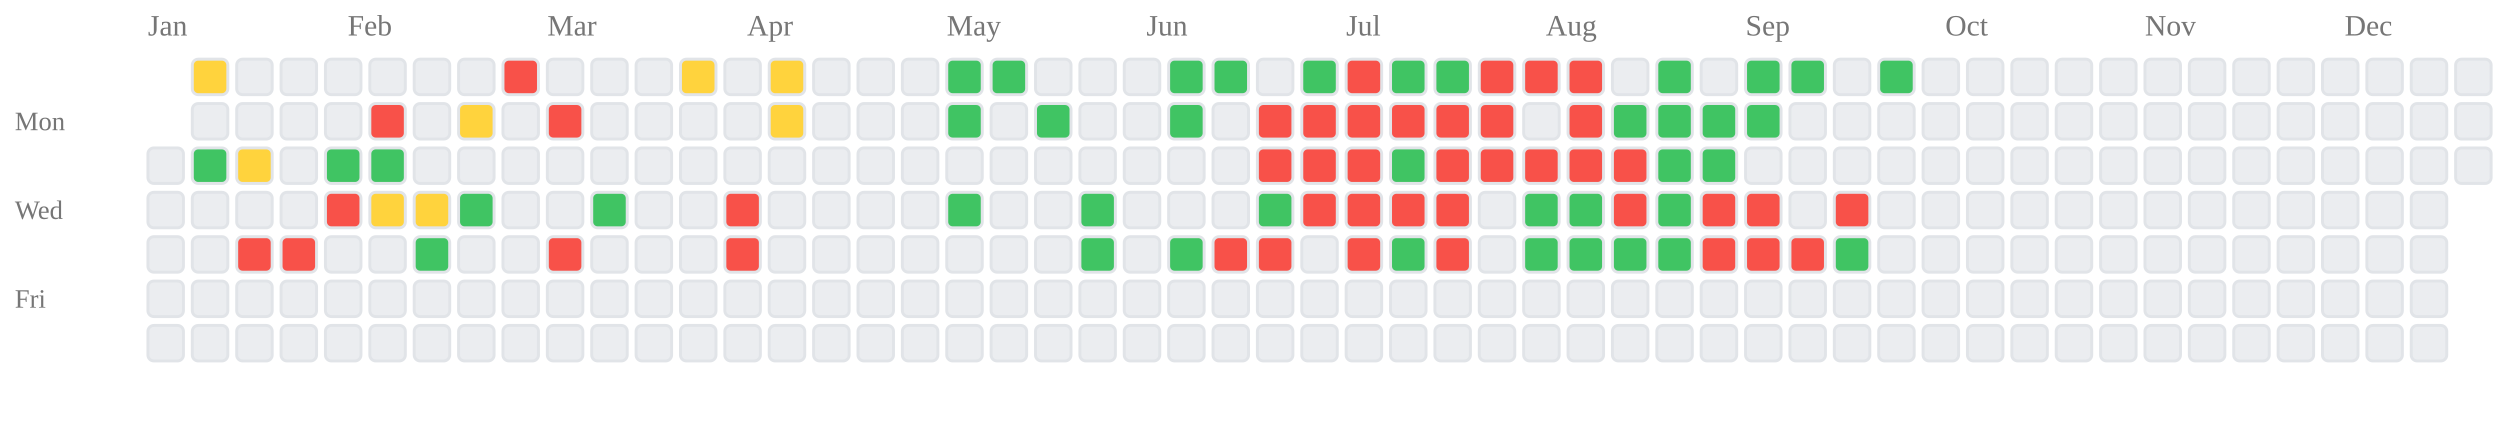
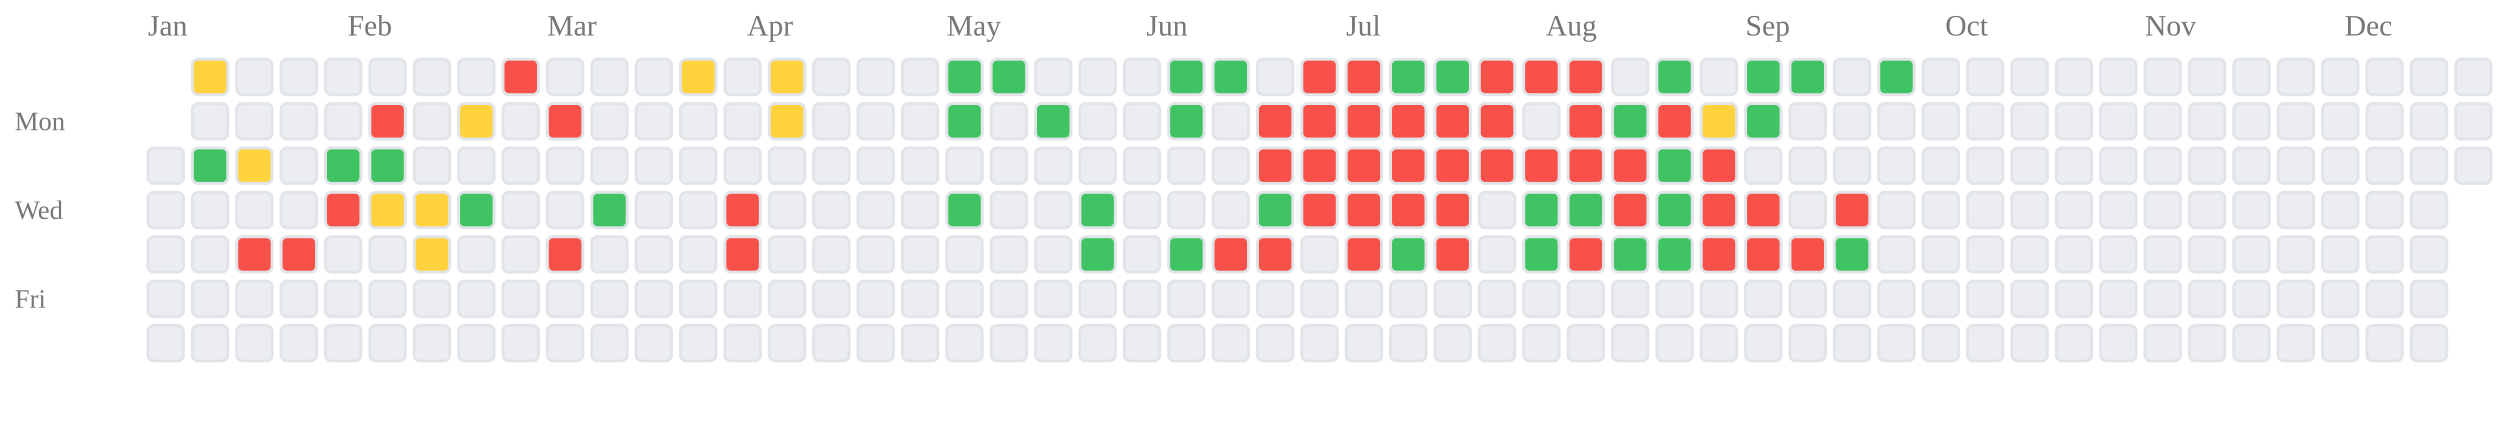
<svg xmlns="http://www.w3.org/2000/svg" width="845" height="145">
  <style>
        .month { font-size: 10px; fill: #767676; }
        .day { font-size: 9px; fill: #767676; }
        .cell { stroke: #e1e4e8; stroke-width: 1; }
        .cell-profit { fill: #40c463; }
        .cell-loss { fill: #f85149; }
        .cell-breakeven { fill: #ffd33d; }
        .cell-empty { fill: #ebedf0; }
    </style>
  <text x="50.0" y="12" class="month">Jan</text>
  <text x="117.5" y="12" class="month">Feb</text>
  <text x="185.0" y="12" class="month">Mar</text>
  <text x="252.5" y="12" class="month">Apr</text>
  <text x="320.0" y="12" class="month">May</text>
  <text x="387.5" y="12" class="month">Jun</text>
  <text x="455.0" y="12" class="month">Jul</text>
  <text x="522.5" y="12" class="month">Aug</text>
  <text x="590.0" y="12" class="month">Sep</text>
  <text x="657.5" y="12" class="month">Oct</text>
  <text x="725.0" y="12" class="month">Nov</text>
  <text x="792.5" y="12" class="month">Dec</text>
  <text x="5" y="44" class="day">Mon</text>
  <text x="5" y="74" class="day">Wed</text>
  <text x="5" y="104" class="day">Fri</text>
  <rect x="50" y="50" width="12" height="12" class="cell cell-empty" rx="2" ry="2" />
  <rect x="50" y="65" width="12" height="12" class="cell cell-empty" rx="2" ry="2" />
  <rect x="50" y="80" width="12" height="12" class="cell cell-empty" rx="2" ry="2" />
  <rect x="50" y="95" width="12" height="12" class="cell cell-empty" rx="2" ry="2" />
  <rect x="50" y="110" width="12" height="12" class="cell cell-empty" rx="2" ry="2" />
  <rect x="65" y="20" width="12" height="12" class="cell cell-breakeven" rx="2" ry="2" />
  <rect x="65" y="35" width="12" height="12" class="cell cell-empty" rx="2" ry="2" />
  <rect x="65" y="50" width="12" height="12" class="cell cell-profit" rx="2" ry="2" />
  <rect x="65" y="65" width="12" height="12" class="cell cell-empty" rx="2" ry="2" />
  <rect x="65" y="80" width="12" height="12" class="cell cell-empty" rx="2" ry="2" />
  <rect x="65" y="95" width="12" height="12" class="cell cell-empty" rx="2" ry="2" />
  <rect x="65" y="110" width="12" height="12" class="cell cell-empty" rx="2" ry="2" />
  <rect x="80" y="20" width="12" height="12" class="cell cell-empty" rx="2" ry="2" />
  <rect x="80" y="35" width="12" height="12" class="cell cell-empty" rx="2" ry="2" />
  <rect x="80" y="50" width="12" height="12" class="cell cell-breakeven" rx="2" ry="2" />
  <rect x="80" y="65" width="12" height="12" class="cell cell-empty" rx="2" ry="2" />
  <rect x="80" y="80" width="12" height="12" class="cell cell-loss" rx="2" ry="2" />
  <rect x="80" y="95" width="12" height="12" class="cell cell-empty" rx="2" ry="2" />
  <rect x="80" y="110" width="12" height="12" class="cell cell-empty" rx="2" ry="2" />
  <rect x="95" y="20" width="12" height="12" class="cell cell-empty" rx="2" ry="2" />
  <rect x="95" y="35" width="12" height="12" class="cell cell-empty" rx="2" ry="2" />
  <rect x="95" y="50" width="12" height="12" class="cell cell-empty" rx="2" ry="2" />
  <rect x="95" y="65" width="12" height="12" class="cell cell-empty" rx="2" ry="2" />
  <rect x="95" y="80" width="12" height="12" class="cell cell-loss" rx="2" ry="2" />
  <rect x="95" y="95" width="12" height="12" class="cell cell-empty" rx="2" ry="2" />
  <rect x="95" y="110" width="12" height="12" class="cell cell-empty" rx="2" ry="2" />
  <rect x="110" y="20" width="12" height="12" class="cell cell-empty" rx="2" ry="2" />
  <rect x="110" y="35" width="12" height="12" class="cell cell-empty" rx="2" ry="2" />
  <rect x="110" y="50" width="12" height="12" class="cell cell-profit" rx="2" ry="2" />
  <rect x="110" y="65" width="12" height="12" class="cell cell-loss" rx="2" ry="2" />
  <rect x="110" y="80" width="12" height="12" class="cell cell-empty" rx="2" ry="2" />
  <rect x="110" y="95" width="12" height="12" class="cell cell-empty" rx="2" ry="2" />
  <rect x="110" y="110" width="12" height="12" class="cell cell-empty" rx="2" ry="2" />
  <rect x="125" y="20" width="12" height="12" class="cell cell-empty" rx="2" ry="2" />
  <rect x="125" y="35" width="12" height="12" class="cell cell-loss" rx="2" ry="2" />
  <rect x="125" y="50" width="12" height="12" class="cell cell-profit" rx="2" ry="2" />
  <rect x="125" y="65" width="12" height="12" class="cell cell-breakeven" rx="2" ry="2" />
  <rect x="125" y="80" width="12" height="12" class="cell cell-empty" rx="2" ry="2" />
  <rect x="125" y="95" width="12" height="12" class="cell cell-empty" rx="2" ry="2" />
  <rect x="125" y="110" width="12" height="12" class="cell cell-empty" rx="2" ry="2" />
  <rect x="140" y="20" width="12" height="12" class="cell cell-empty" rx="2" ry="2" />
  <rect x="140" y="35" width="12" height="12" class="cell cell-empty" rx="2" ry="2" />
  <rect x="140" y="50" width="12" height="12" class="cell cell-empty" rx="2" ry="2" />
  <rect x="140" y="65" width="12" height="12" class="cell cell-breakeven" rx="2" ry="2" />
-   <rect x="140" y="80" width="12" height="12" class="cell cell-profit" rx="2" ry="2" />
+   <rect x="140" y="80" width="12" height="12" class="cell cell-breakeven" rx="2" ry="2" />
  <rect x="140" y="95" width="12" height="12" class="cell cell-empty" rx="2" ry="2" />
  <rect x="140" y="110" width="12" height="12" class="cell cell-empty" rx="2" ry="2" />
  <rect x="155" y="20" width="12" height="12" class="cell cell-empty" rx="2" ry="2" />
  <rect x="155" y="35" width="12" height="12" class="cell cell-breakeven" rx="2" ry="2" />
  <rect x="155" y="50" width="12" height="12" class="cell cell-empty" rx="2" ry="2" />
  <rect x="155" y="65" width="12" height="12" class="cell cell-profit" rx="2" ry="2" />
  <rect x="155" y="80" width="12" height="12" class="cell cell-empty" rx="2" ry="2" />
  <rect x="155" y="95" width="12" height="12" class="cell cell-empty" rx="2" ry="2" />
  <rect x="155" y="110" width="12" height="12" class="cell cell-empty" rx="2" ry="2" />
  <rect x="170" y="20" width="12" height="12" class="cell cell-loss" rx="2" ry="2" />
  <rect x="170" y="35" width="12" height="12" class="cell cell-empty" rx="2" ry="2" />
  <rect x="170" y="50" width="12" height="12" class="cell cell-empty" rx="2" ry="2" />
  <rect x="170" y="65" width="12" height="12" class="cell cell-empty" rx="2" ry="2" />
  <rect x="170" y="80" width="12" height="12" class="cell cell-empty" rx="2" ry="2" />
  <rect x="170" y="95" width="12" height="12" class="cell cell-empty" rx="2" ry="2" />
  <rect x="170" y="110" width="12" height="12" class="cell cell-empty" rx="2" ry="2" />
  <rect x="185" y="20" width="12" height="12" class="cell cell-empty" rx="2" ry="2" />
  <rect x="185" y="35" width="12" height="12" class="cell cell-loss" rx="2" ry="2" />
  <rect x="185" y="50" width="12" height="12" class="cell cell-empty" rx="2" ry="2" />
  <rect x="185" y="65" width="12" height="12" class="cell cell-empty" rx="2" ry="2" />
  <rect x="185" y="80" width="12" height="12" class="cell cell-loss" rx="2" ry="2" />
  <rect x="185" y="95" width="12" height="12" class="cell cell-empty" rx="2" ry="2" />
  <rect x="185" y="110" width="12" height="12" class="cell cell-empty" rx="2" ry="2" />
  <rect x="200" y="20" width="12" height="12" class="cell cell-empty" rx="2" ry="2" />
  <rect x="200" y="35" width="12" height="12" class="cell cell-empty" rx="2" ry="2" />
  <rect x="200" y="50" width="12" height="12" class="cell cell-empty" rx="2" ry="2" />
  <rect x="200" y="65" width="12" height="12" class="cell cell-profit" rx="2" ry="2" />
  <rect x="200" y="80" width="12" height="12" class="cell cell-empty" rx="2" ry="2" />
  <rect x="200" y="95" width="12" height="12" class="cell cell-empty" rx="2" ry="2" />
  <rect x="200" y="110" width="12" height="12" class="cell cell-empty" rx="2" ry="2" />
  <rect x="215" y="20" width="12" height="12" class="cell cell-empty" rx="2" ry="2" />
  <rect x="215" y="35" width="12" height="12" class="cell cell-empty" rx="2" ry="2" />
  <rect x="215" y="50" width="12" height="12" class="cell cell-empty" rx="2" ry="2" />
  <rect x="215" y="65" width="12" height="12" class="cell cell-empty" rx="2" ry="2" />
  <rect x="215" y="80" width="12" height="12" class="cell cell-empty" rx="2" ry="2" />
  <rect x="215" y="95" width="12" height="12" class="cell cell-empty" rx="2" ry="2" />
  <rect x="215" y="110" width="12" height="12" class="cell cell-empty" rx="2" ry="2" />
  <rect x="230" y="20" width="12" height="12" class="cell cell-breakeven" rx="2" ry="2" />
  <rect x="230" y="35" width="12" height="12" class="cell cell-empty" rx="2" ry="2" />
  <rect x="230" y="50" width="12" height="12" class="cell cell-empty" rx="2" ry="2" />
  <rect x="230" y="65" width="12" height="12" class="cell cell-empty" rx="2" ry="2" />
  <rect x="230" y="80" width="12" height="12" class="cell cell-empty" rx="2" ry="2" />
  <rect x="230" y="95" width="12" height="12" class="cell cell-empty" rx="2" ry="2" />
  <rect x="230" y="110" width="12" height="12" class="cell cell-empty" rx="2" ry="2" />
  <rect x="245" y="20" width="12" height="12" class="cell cell-empty" rx="2" ry="2" />
  <rect x="245" y="35" width="12" height="12" class="cell cell-empty" rx="2" ry="2" />
  <rect x="245" y="50" width="12" height="12" class="cell cell-empty" rx="2" ry="2" />
  <rect x="245" y="65" width="12" height="12" class="cell cell-loss" rx="2" ry="2" />
  <rect x="245" y="80" width="12" height="12" class="cell cell-loss" rx="2" ry="2" />
  <rect x="245" y="95" width="12" height="12" class="cell cell-empty" rx="2" ry="2" />
  <rect x="245" y="110" width="12" height="12" class="cell cell-empty" rx="2" ry="2" />
  <rect x="260" y="20" width="12" height="12" class="cell cell-breakeven" rx="2" ry="2" />
  <rect x="260" y="35" width="12" height="12" class="cell cell-breakeven" rx="2" ry="2" />
  <rect x="260" y="50" width="12" height="12" class="cell cell-empty" rx="2" ry="2" />
  <rect x="260" y="65" width="12" height="12" class="cell cell-empty" rx="2" ry="2" />
  <rect x="260" y="80" width="12" height="12" class="cell cell-empty" rx="2" ry="2" />
  <rect x="260" y="95" width="12" height="12" class="cell cell-empty" rx="2" ry="2" />
  <rect x="260" y="110" width="12" height="12" class="cell cell-empty" rx="2" ry="2" />
  <rect x="275" y="20" width="12" height="12" class="cell cell-empty" rx="2" ry="2" />
  <rect x="275" y="35" width="12" height="12" class="cell cell-empty" rx="2" ry="2" />
  <rect x="275" y="50" width="12" height="12" class="cell cell-empty" rx="2" ry="2" />
  <rect x="275" y="65" width="12" height="12" class="cell cell-empty" rx="2" ry="2" />
  <rect x="275" y="80" width="12" height="12" class="cell cell-empty" rx="2" ry="2" />
  <rect x="275" y="95" width="12" height="12" class="cell cell-empty" rx="2" ry="2" />
  <rect x="275" y="110" width="12" height="12" class="cell cell-empty" rx="2" ry="2" />
  <rect x="290" y="20" width="12" height="12" class="cell cell-empty" rx="2" ry="2" />
  <rect x="290" y="35" width="12" height="12" class="cell cell-empty" rx="2" ry="2" />
  <rect x="290" y="50" width="12" height="12" class="cell cell-empty" rx="2" ry="2" />
  <rect x="290" y="65" width="12" height="12" class="cell cell-empty" rx="2" ry="2" />
  <rect x="290" y="80" width="12" height="12" class="cell cell-empty" rx="2" ry="2" />
  <rect x="290" y="95" width="12" height="12" class="cell cell-empty" rx="2" ry="2" />
  <rect x="290" y="110" width="12" height="12" class="cell cell-empty" rx="2" ry="2" />
  <rect x="305" y="20" width="12" height="12" class="cell cell-empty" rx="2" ry="2" />
  <rect x="305" y="35" width="12" height="12" class="cell cell-empty" rx="2" ry="2" />
  <rect x="305" y="50" width="12" height="12" class="cell cell-empty" rx="2" ry="2" />
  <rect x="305" y="65" width="12" height="12" class="cell cell-empty" rx="2" ry="2" />
  <rect x="305" y="80" width="12" height="12" class="cell cell-empty" rx="2" ry="2" />
  <rect x="305" y="95" width="12" height="12" class="cell cell-empty" rx="2" ry="2" />
  <rect x="305" y="110" width="12" height="12" class="cell cell-empty" rx="2" ry="2" />
  <rect x="320" y="20" width="12" height="12" class="cell cell-profit" rx="2" ry="2" />
  <rect x="320" y="35" width="12" height="12" class="cell cell-profit" rx="2" ry="2" />
  <rect x="320" y="50" width="12" height="12" class="cell cell-empty" rx="2" ry="2" />
  <rect x="320" y="65" width="12" height="12" class="cell cell-profit" rx="2" ry="2" />
  <rect x="320" y="80" width="12" height="12" class="cell cell-empty" rx="2" ry="2" />
  <rect x="320" y="95" width="12" height="12" class="cell cell-empty" rx="2" ry="2" />
  <rect x="320" y="110" width="12" height="12" class="cell cell-empty" rx="2" ry="2" />
  <rect x="335" y="20" width="12" height="12" class="cell cell-profit" rx="2" ry="2" />
  <rect x="335" y="35" width="12" height="12" class="cell cell-empty" rx="2" ry="2" />
  <rect x="335" y="50" width="12" height="12" class="cell cell-empty" rx="2" ry="2" />
  <rect x="335" y="65" width="12" height="12" class="cell cell-empty" rx="2" ry="2" />
  <rect x="335" y="80" width="12" height="12" class="cell cell-empty" rx="2" ry="2" />
  <rect x="335" y="95" width="12" height="12" class="cell cell-empty" rx="2" ry="2" />
  <rect x="335" y="110" width="12" height="12" class="cell cell-empty" rx="2" ry="2" />
  <rect x="350" y="20" width="12" height="12" class="cell cell-empty" rx="2" ry="2" />
  <rect x="350" y="35" width="12" height="12" class="cell cell-profit" rx="2" ry="2" />
  <rect x="350" y="50" width="12" height="12" class="cell cell-empty" rx="2" ry="2" />
  <rect x="350" y="65" width="12" height="12" class="cell cell-empty" rx="2" ry="2" />
  <rect x="350" y="80" width="12" height="12" class="cell cell-empty" rx="2" ry="2" />
  <rect x="350" y="95" width="12" height="12" class="cell cell-empty" rx="2" ry="2" />
  <rect x="350" y="110" width="12" height="12" class="cell cell-empty" rx="2" ry="2" />
  <rect x="365" y="20" width="12" height="12" class="cell cell-empty" rx="2" ry="2" />
  <rect x="365" y="35" width="12" height="12" class="cell cell-empty" rx="2" ry="2" />
  <rect x="365" y="50" width="12" height="12" class="cell cell-empty" rx="2" ry="2" />
  <rect x="365" y="65" width="12" height="12" class="cell cell-profit" rx="2" ry="2" />
  <rect x="365" y="80" width="12" height="12" class="cell cell-profit" rx="2" ry="2" />
  <rect x="365" y="95" width="12" height="12" class="cell cell-empty" rx="2" ry="2" />
  <rect x="365" y="110" width="12" height="12" class="cell cell-empty" rx="2" ry="2" />
  <rect x="380" y="20" width="12" height="12" class="cell cell-empty" rx="2" ry="2" />
  <rect x="380" y="35" width="12" height="12" class="cell cell-empty" rx="2" ry="2" />
  <rect x="380" y="50" width="12" height="12" class="cell cell-empty" rx="2" ry="2" />
  <rect x="380" y="65" width="12" height="12" class="cell cell-empty" rx="2" ry="2" />
  <rect x="380" y="80" width="12" height="12" class="cell cell-empty" rx="2" ry="2" />
  <rect x="380" y="95" width="12" height="12" class="cell cell-empty" rx="2" ry="2" />
  <rect x="380" y="110" width="12" height="12" class="cell cell-empty" rx="2" ry="2" />
  <rect x="395" y="20" width="12" height="12" class="cell cell-profit" rx="2" ry="2" />
  <rect x="395" y="35" width="12" height="12" class="cell cell-profit" rx="2" ry="2" />
  <rect x="395" y="50" width="12" height="12" class="cell cell-empty" rx="2" ry="2" />
  <rect x="395" y="65" width="12" height="12" class="cell cell-empty" rx="2" ry="2" />
  <rect x="395" y="80" width="12" height="12" class="cell cell-profit" rx="2" ry="2" />
  <rect x="395" y="95" width="12" height="12" class="cell cell-empty" rx="2" ry="2" />
  <rect x="395" y="110" width="12" height="12" class="cell cell-empty" rx="2" ry="2" />
  <rect x="410" y="20" width="12" height="12" class="cell cell-profit" rx="2" ry="2" />
  <rect x="410" y="35" width="12" height="12" class="cell cell-empty" rx="2" ry="2" />
  <rect x="410" y="50" width="12" height="12" class="cell cell-empty" rx="2" ry="2" />
  <rect x="410" y="65" width="12" height="12" class="cell cell-empty" rx="2" ry="2" />
  <rect x="410" y="80" width="12" height="12" class="cell cell-loss" rx="2" ry="2" />
  <rect x="410" y="95" width="12" height="12" class="cell cell-empty" rx="2" ry="2" />
  <rect x="410" y="110" width="12" height="12" class="cell cell-empty" rx="2" ry="2" />
  <rect x="425" y="20" width="12" height="12" class="cell cell-empty" rx="2" ry="2" />
  <rect x="425" y="35" width="12" height="12" class="cell cell-loss" rx="2" ry="2" />
  <rect x="425" y="50" width="12" height="12" class="cell cell-loss" rx="2" ry="2" />
  <rect x="425" y="65" width="12" height="12" class="cell cell-profit" rx="2" ry="2" />
  <rect x="425" y="80" width="12" height="12" class="cell cell-loss" rx="2" ry="2" />
  <rect x="425" y="95" width="12" height="12" class="cell cell-empty" rx="2" ry="2" />
  <rect x="425" y="110" width="12" height="12" class="cell cell-empty" rx="2" ry="2" />
-   <rect x="440" y="20" width="12" height="12" class="cell cell-profit" rx="2" ry="2" />
+   <rect x="440" y="20" width="12" height="12" class="cell cell-loss" rx="2" ry="2" />
  <rect x="440" y="35" width="12" height="12" class="cell cell-loss" rx="2" ry="2" />
  <rect x="440" y="50" width="12" height="12" class="cell cell-loss" rx="2" ry="2" />
  <rect x="440" y="65" width="12" height="12" class="cell cell-loss" rx="2" ry="2" />
  <rect x="440" y="80" width="12" height="12" class="cell cell-empty" rx="2" ry="2" />
  <rect x="440" y="95" width="12" height="12" class="cell cell-empty" rx="2" ry="2" />
  <rect x="440" y="110" width="12" height="12" class="cell cell-empty" rx="2" ry="2" />
  <rect x="455" y="20" width="12" height="12" class="cell cell-loss" rx="2" ry="2" />
  <rect x="455" y="35" width="12" height="12" class="cell cell-loss" rx="2" ry="2" />
  <rect x="455" y="50" width="12" height="12" class="cell cell-loss" rx="2" ry="2" />
  <rect x="455" y="65" width="12" height="12" class="cell cell-loss" rx="2" ry="2" />
  <rect x="455" y="80" width="12" height="12" class="cell cell-loss" rx="2" ry="2" />
  <rect x="455" y="95" width="12" height="12" class="cell cell-empty" rx="2" ry="2" />
  <rect x="455" y="110" width="12" height="12" class="cell cell-empty" rx="2" ry="2" />
  <rect x="470" y="20" width="12" height="12" class="cell cell-profit" rx="2" ry="2" />
  <rect x="470" y="35" width="12" height="12" class="cell cell-loss" rx="2" ry="2" />
-   <rect x="470" y="50" width="12" height="12" class="cell cell-profit" rx="2" ry="2" />
+   <rect x="470" y="50" width="12" height="12" class="cell cell-loss" rx="2" ry="2" />
  <rect x="470" y="65" width="12" height="12" class="cell cell-loss" rx="2" ry="2" />
  <rect x="470" y="80" width="12" height="12" class="cell cell-profit" rx="2" ry="2" />
  <rect x="470" y="95" width="12" height="12" class="cell cell-empty" rx="2" ry="2" />
  <rect x="470" y="110" width="12" height="12" class="cell cell-empty" rx="2" ry="2" />
  <rect x="485" y="20" width="12" height="12" class="cell cell-profit" rx="2" ry="2" />
  <rect x="485" y="35" width="12" height="12" class="cell cell-loss" rx="2" ry="2" />
  <rect x="485" y="50" width="12" height="12" class="cell cell-loss" rx="2" ry="2" />
  <rect x="485" y="65" width="12" height="12" class="cell cell-loss" rx="2" ry="2" />
  <rect x="485" y="80" width="12" height="12" class="cell cell-loss" rx="2" ry="2" />
  <rect x="485" y="95" width="12" height="12" class="cell cell-empty" rx="2" ry="2" />
  <rect x="485" y="110" width="12" height="12" class="cell cell-empty" rx="2" ry="2" />
  <rect x="500" y="20" width="12" height="12" class="cell cell-loss" rx="2" ry="2" />
  <rect x="500" y="35" width="12" height="12" class="cell cell-loss" rx="2" ry="2" />
  <rect x="500" y="50" width="12" height="12" class="cell cell-loss" rx="2" ry="2" />
  <rect x="500" y="65" width="12" height="12" class="cell cell-empty" rx="2" ry="2" />
  <rect x="500" y="80" width="12" height="12" class="cell cell-empty" rx="2" ry="2" />
  <rect x="500" y="95" width="12" height="12" class="cell cell-empty" rx="2" ry="2" />
  <rect x="500" y="110" width="12" height="12" class="cell cell-empty" rx="2" ry="2" />
  <rect x="515" y="20" width="12" height="12" class="cell cell-loss" rx="2" ry="2" />
  <rect x="515" y="35" width="12" height="12" class="cell cell-empty" rx="2" ry="2" />
  <rect x="515" y="50" width="12" height="12" class="cell cell-loss" rx="2" ry="2" />
  <rect x="515" y="65" width="12" height="12" class="cell cell-profit" rx="2" ry="2" />
  <rect x="515" y="80" width="12" height="12" class="cell cell-profit" rx="2" ry="2" />
  <rect x="515" y="95" width="12" height="12" class="cell cell-empty" rx="2" ry="2" />
  <rect x="515" y="110" width="12" height="12" class="cell cell-empty" rx="2" ry="2" />
  <rect x="530" y="20" width="12" height="12" class="cell cell-loss" rx="2" ry="2" />
  <rect x="530" y="35" width="12" height="12" class="cell cell-loss" rx="2" ry="2" />
  <rect x="530" y="50" width="12" height="12" class="cell cell-loss" rx="2" ry="2" />
  <rect x="530" y="65" width="12" height="12" class="cell cell-profit" rx="2" ry="2" />
-   <rect x="530" y="80" width="12" height="12" class="cell cell-profit" rx="2" ry="2" />
+   <rect x="530" y="80" width="12" height="12" class="cell cell-loss" rx="2" ry="2" />
  <rect x="530" y="95" width="12" height="12" class="cell cell-empty" rx="2" ry="2" />
  <rect x="530" y="110" width="12" height="12" class="cell cell-empty" rx="2" ry="2" />
  <rect x="545" y="20" width="12" height="12" class="cell cell-empty" rx="2" ry="2" />
  <rect x="545" y="35" width="12" height="12" class="cell cell-profit" rx="2" ry="2" />
  <rect x="545" y="50" width="12" height="12" class="cell cell-loss" rx="2" ry="2" />
  <rect x="545" y="65" width="12" height="12" class="cell cell-loss" rx="2" ry="2" />
  <rect x="545" y="80" width="12" height="12" class="cell cell-profit" rx="2" ry="2" />
  <rect x="545" y="95" width="12" height="12" class="cell cell-empty" rx="2" ry="2" />
  <rect x="545" y="110" width="12" height="12" class="cell cell-empty" rx="2" ry="2" />
  <rect x="560" y="20" width="12" height="12" class="cell cell-profit" rx="2" ry="2" />
-   <rect x="560" y="35" width="12" height="12" class="cell cell-profit" rx="2" ry="2" />
+   <rect x="560" y="35" width="12" height="12" class="cell cell-loss" rx="2" ry="2" />
  <rect x="560" y="50" width="12" height="12" class="cell cell-profit" rx="2" ry="2" />
  <rect x="560" y="65" width="12" height="12" class="cell cell-profit" rx="2" ry="2" />
  <rect x="560" y="80" width="12" height="12" class="cell cell-profit" rx="2" ry="2" />
  <rect x="560" y="95" width="12" height="12" class="cell cell-empty" rx="2" ry="2" />
  <rect x="560" y="110" width="12" height="12" class="cell cell-empty" rx="2" ry="2" />
  <rect x="575" y="20" width="12" height="12" class="cell cell-empty" rx="2" ry="2" />
-   <rect x="575" y="35" width="12" height="12" class="cell cell-profit" rx="2" ry="2" />
-   <rect x="575" y="50" width="12" height="12" class="cell cell-profit" rx="2" ry="2" />
+   <rect x="575" y="35" width="12" height="12" class="cell cell-breakeven" rx="2" ry="2" />
+   <rect x="575" y="50" width="12" height="12" class="cell cell-loss" rx="2" ry="2" />
  <rect x="575" y="65" width="12" height="12" class="cell cell-loss" rx="2" ry="2" />
  <rect x="575" y="80" width="12" height="12" class="cell cell-loss" rx="2" ry="2" />
  <rect x="575" y="95" width="12" height="12" class="cell cell-empty" rx="2" ry="2" />
  <rect x="575" y="110" width="12" height="12" class="cell cell-empty" rx="2" ry="2" />
  <rect x="590" y="20" width="12" height="12" class="cell cell-profit" rx="2" ry="2" />
  <rect x="590" y="35" width="12" height="12" class="cell cell-profit" rx="2" ry="2" />
  <rect x="590" y="50" width="12" height="12" class="cell cell-empty" rx="2" ry="2" />
  <rect x="590" y="65" width="12" height="12" class="cell cell-loss" rx="2" ry="2" />
  <rect x="590" y="80" width="12" height="12" class="cell cell-loss" rx="2" ry="2" />
  <rect x="590" y="95" width="12" height="12" class="cell cell-empty" rx="2" ry="2" />
  <rect x="590" y="110" width="12" height="12" class="cell cell-empty" rx="2" ry="2" />
  <rect x="605" y="20" width="12" height="12" class="cell cell-profit" rx="2" ry="2" />
  <rect x="605" y="35" width="12" height="12" class="cell cell-empty" rx="2" ry="2" />
  <rect x="605" y="50" width="12" height="12" class="cell cell-empty" rx="2" ry="2" />
  <rect x="605" y="65" width="12" height="12" class="cell cell-empty" rx="2" ry="2" />
  <rect x="605" y="80" width="12" height="12" class="cell cell-loss" rx="2" ry="2" />
  <rect x="605" y="95" width="12" height="12" class="cell cell-empty" rx="2" ry="2" />
  <rect x="605" y="110" width="12" height="12" class="cell cell-empty" rx="2" ry="2" />
  <rect x="620" y="20" width="12" height="12" class="cell cell-empty" rx="2" ry="2" />
  <rect x="620" y="35" width="12" height="12" class="cell cell-empty" rx="2" ry="2" />
  <rect x="620" y="50" width="12" height="12" class="cell cell-empty" rx="2" ry="2" />
  <rect x="620" y="65" width="12" height="12" class="cell cell-loss" rx="2" ry="2" />
  <rect x="620" y="80" width="12" height="12" class="cell cell-profit" rx="2" ry="2" />
  <rect x="620" y="95" width="12" height="12" class="cell cell-empty" rx="2" ry="2" />
  <rect x="620" y="110" width="12" height="12" class="cell cell-empty" rx="2" ry="2" />
  <rect x="635" y="20" width="12" height="12" class="cell cell-profit" rx="2" ry="2" />
  <rect x="635" y="35" width="12" height="12" class="cell cell-empty" rx="2" ry="2" />
  <rect x="635" y="50" width="12" height="12" class="cell cell-empty" rx="2" ry="2" />
  <rect x="635" y="65" width="12" height="12" class="cell cell-empty" rx="2" ry="2" />
  <rect x="635" y="80" width="12" height="12" class="cell cell-empty" rx="2" ry="2" />
  <rect x="635" y="95" width="12" height="12" class="cell cell-empty" rx="2" ry="2" />
  <rect x="635" y="110" width="12" height="12" class="cell cell-empty" rx="2" ry="2" />
  <rect x="650" y="20" width="12" height="12" class="cell cell-empty" rx="2" ry="2" />
  <rect x="650" y="35" width="12" height="12" class="cell cell-empty" rx="2" ry="2" />
  <rect x="650" y="50" width="12" height="12" class="cell cell-empty" rx="2" ry="2" />
  <rect x="650" y="65" width="12" height="12" class="cell cell-empty" rx="2" ry="2" />
  <rect x="650" y="80" width="12" height="12" class="cell cell-empty" rx="2" ry="2" />
  <rect x="650" y="95" width="12" height="12" class="cell cell-empty" rx="2" ry="2" />
  <rect x="650" y="110" width="12" height="12" class="cell cell-empty" rx="2" ry="2" />
  <rect x="665" y="20" width="12" height="12" class="cell cell-empty" rx="2" ry="2" />
  <rect x="665" y="35" width="12" height="12" class="cell cell-empty" rx="2" ry="2" />
  <rect x="665" y="50" width="12" height="12" class="cell cell-empty" rx="2" ry="2" />
  <rect x="665" y="65" width="12" height="12" class="cell cell-empty" rx="2" ry="2" />
  <rect x="665" y="80" width="12" height="12" class="cell cell-empty" rx="2" ry="2" />
  <rect x="665" y="95" width="12" height="12" class="cell cell-empty" rx="2" ry="2" />
  <rect x="665" y="110" width="12" height="12" class="cell cell-empty" rx="2" ry="2" />
  <rect x="680" y="20" width="12" height="12" class="cell cell-empty" rx="2" ry="2" />
  <rect x="680" y="35" width="12" height="12" class="cell cell-empty" rx="2" ry="2" />
  <rect x="680" y="50" width="12" height="12" class="cell cell-empty" rx="2" ry="2" />
  <rect x="680" y="65" width="12" height="12" class="cell cell-empty" rx="2" ry="2" />
  <rect x="680" y="80" width="12" height="12" class="cell cell-empty" rx="2" ry="2" />
  <rect x="680" y="95" width="12" height="12" class="cell cell-empty" rx="2" ry="2" />
  <rect x="680" y="110" width="12" height="12" class="cell cell-empty" rx="2" ry="2" />
  <rect x="695" y="20" width="12" height="12" class="cell cell-empty" rx="2" ry="2" />
  <rect x="695" y="35" width="12" height="12" class="cell cell-empty" rx="2" ry="2" />
  <rect x="695" y="50" width="12" height="12" class="cell cell-empty" rx="2" ry="2" />
  <rect x="695" y="65" width="12" height="12" class="cell cell-empty" rx="2" ry="2" />
  <rect x="695" y="80" width="12" height="12" class="cell cell-empty" rx="2" ry="2" />
  <rect x="695" y="95" width="12" height="12" class="cell cell-empty" rx="2" ry="2" />
  <rect x="695" y="110" width="12" height="12" class="cell cell-empty" rx="2" ry="2" />
  <rect x="710" y="20" width="12" height="12" class="cell cell-empty" rx="2" ry="2" />
  <rect x="710" y="35" width="12" height="12" class="cell cell-empty" rx="2" ry="2" />
  <rect x="710" y="50" width="12" height="12" class="cell cell-empty" rx="2" ry="2" />
  <rect x="710" y="65" width="12" height="12" class="cell cell-empty" rx="2" ry="2" />
  <rect x="710" y="80" width="12" height="12" class="cell cell-empty" rx="2" ry="2" />
  <rect x="710" y="95" width="12" height="12" class="cell cell-empty" rx="2" ry="2" />
  <rect x="710" y="110" width="12" height="12" class="cell cell-empty" rx="2" ry="2" />
  <rect x="725" y="20" width="12" height="12" class="cell cell-empty" rx="2" ry="2" />
  <rect x="725" y="35" width="12" height="12" class="cell cell-empty" rx="2" ry="2" />
  <rect x="725" y="50" width="12" height="12" class="cell cell-empty" rx="2" ry="2" />
  <rect x="725" y="65" width="12" height="12" class="cell cell-empty" rx="2" ry="2" />
  <rect x="725" y="80" width="12" height="12" class="cell cell-empty" rx="2" ry="2" />
  <rect x="725" y="95" width="12" height="12" class="cell cell-empty" rx="2" ry="2" />
  <rect x="725" y="110" width="12" height="12" class="cell cell-empty" rx="2" ry="2" />
  <rect x="740" y="20" width="12" height="12" class="cell cell-empty" rx="2" ry="2" />
  <rect x="740" y="35" width="12" height="12" class="cell cell-empty" rx="2" ry="2" />
  <rect x="740" y="50" width="12" height="12" class="cell cell-empty" rx="2" ry="2" />
  <rect x="740" y="65" width="12" height="12" class="cell cell-empty" rx="2" ry="2" />
  <rect x="740" y="80" width="12" height="12" class="cell cell-empty" rx="2" ry="2" />
  <rect x="740" y="95" width="12" height="12" class="cell cell-empty" rx="2" ry="2" />
  <rect x="740" y="110" width="12" height="12" class="cell cell-empty" rx="2" ry="2" />
  <rect x="755" y="20" width="12" height="12" class="cell cell-empty" rx="2" ry="2" />
  <rect x="755" y="35" width="12" height="12" class="cell cell-empty" rx="2" ry="2" />
  <rect x="755" y="50" width="12" height="12" class="cell cell-empty" rx="2" ry="2" />
  <rect x="755" y="65" width="12" height="12" class="cell cell-empty" rx="2" ry="2" />
  <rect x="755" y="80" width="12" height="12" class="cell cell-empty" rx="2" ry="2" />
  <rect x="755" y="95" width="12" height="12" class="cell cell-empty" rx="2" ry="2" />
  <rect x="755" y="110" width="12" height="12" class="cell cell-empty" rx="2" ry="2" />
  <rect x="770" y="20" width="12" height="12" class="cell cell-empty" rx="2" ry="2" />
  <rect x="770" y="35" width="12" height="12" class="cell cell-empty" rx="2" ry="2" />
  <rect x="770" y="50" width="12" height="12" class="cell cell-empty" rx="2" ry="2" />
  <rect x="770" y="65" width="12" height="12" class="cell cell-empty" rx="2" ry="2" />
  <rect x="770" y="80" width="12" height="12" class="cell cell-empty" rx="2" ry="2" />
  <rect x="770" y="95" width="12" height="12" class="cell cell-empty" rx="2" ry="2" />
  <rect x="770" y="110" width="12" height="12" class="cell cell-empty" rx="2" ry="2" />
  <rect x="785" y="20" width="12" height="12" class="cell cell-empty" rx="2" ry="2" />
  <rect x="785" y="35" width="12" height="12" class="cell cell-empty" rx="2" ry="2" />
  <rect x="785" y="50" width="12" height="12" class="cell cell-empty" rx="2" ry="2" />
  <rect x="785" y="65" width="12" height="12" class="cell cell-empty" rx="2" ry="2" />
  <rect x="785" y="80" width="12" height="12" class="cell cell-empty" rx="2" ry="2" />
  <rect x="785" y="95" width="12" height="12" class="cell cell-empty" rx="2" ry="2" />
  <rect x="785" y="110" width="12" height="12" class="cell cell-empty" rx="2" ry="2" />
  <rect x="800" y="20" width="12" height="12" class="cell cell-empty" rx="2" ry="2" />
  <rect x="800" y="35" width="12" height="12" class="cell cell-empty" rx="2" ry="2" />
  <rect x="800" y="50" width="12" height="12" class="cell cell-empty" rx="2" ry="2" />
  <rect x="800" y="65" width="12" height="12" class="cell cell-empty" rx="2" ry="2" />
  <rect x="800" y="80" width="12" height="12" class="cell cell-empty" rx="2" ry="2" />
  <rect x="800" y="95" width="12" height="12" class="cell cell-empty" rx="2" ry="2" />
  <rect x="800" y="110" width="12" height="12" class="cell cell-empty" rx="2" ry="2" />
  <rect x="815" y="20" width="12" height="12" class="cell cell-empty" rx="2" ry="2" />
  <rect x="815" y="35" width="12" height="12" class="cell cell-empty" rx="2" ry="2" />
  <rect x="815" y="50" width="12" height="12" class="cell cell-empty" rx="2" ry="2" />
  <rect x="815" y="65" width="12" height="12" class="cell cell-empty" rx="2" ry="2" />
  <rect x="815" y="80" width="12" height="12" class="cell cell-empty" rx="2" ry="2" />
  <rect x="815" y="95" width="12" height="12" class="cell cell-empty" rx="2" ry="2" />
  <rect x="815" y="110" width="12" height="12" class="cell cell-empty" rx="2" ry="2" />
  <rect x="830" y="20" width="12" height="12" class="cell cell-empty" rx="2" ry="2" />
  <rect x="830" y="35" width="12" height="12" class="cell cell-empty" rx="2" ry="2" />
  <rect x="830" y="50" width="12" height="12" class="cell cell-empty" rx="2" ry="2" />
</svg>
